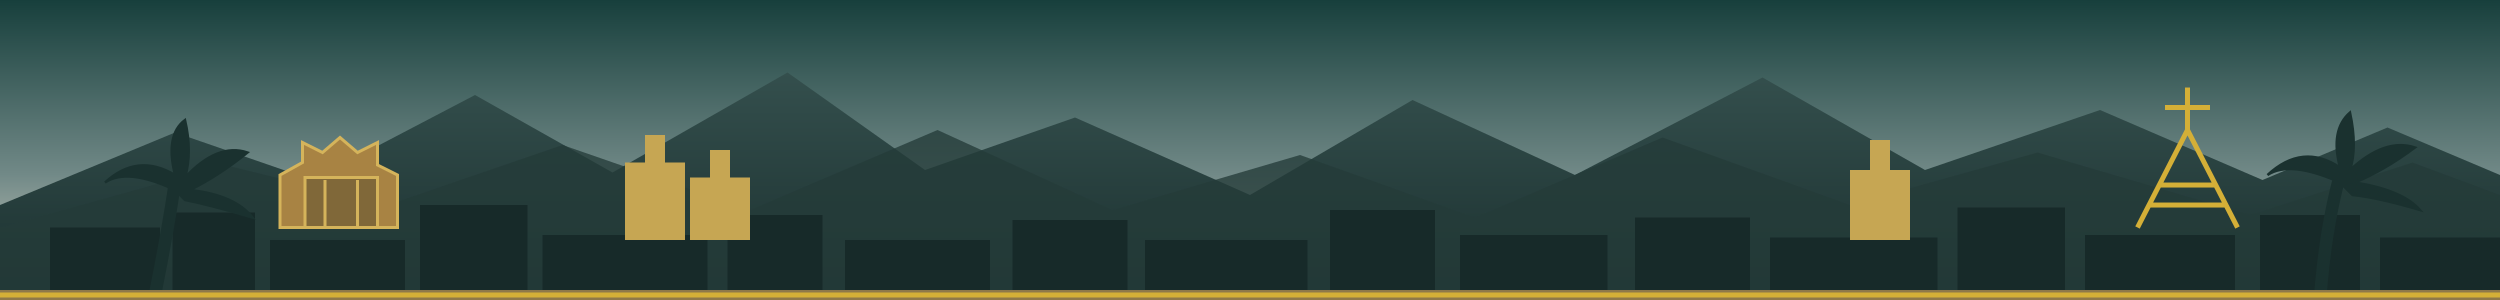
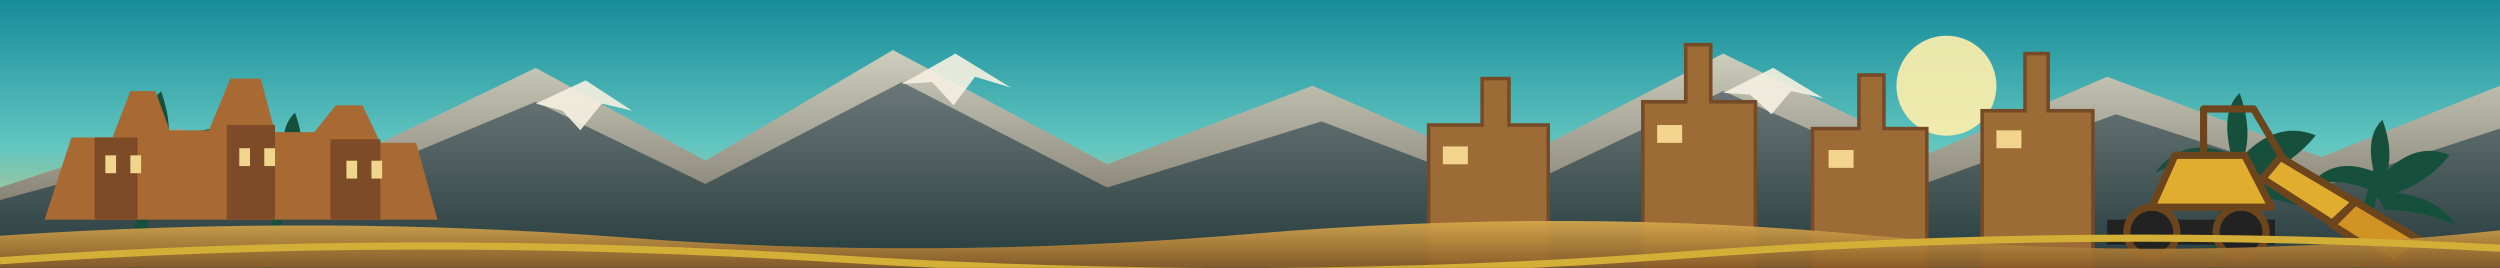
- <svg xmlns="http://www.w3.org/2000/svg" viewBox="0 0 1000 120" preserveAspectRatio="xMidYMid slice" role="img" aria-label="پانورامای کرمان">
+ <svg xmlns="http://www.w3.org/2000/svg" viewBox="0 0 1400 150" preserveAspectRatio="xMidYMid slice" role="img" aria-label="پانورامای کرمان">
  <defs>
    <linearGradient id="sky" x1="0" y1="0" x2="0" y2="1">
-       <stop offset="0" stop-color="#173f3c" />
-       <stop offset="0.58" stop-color="#718987" />
-       <stop offset="1" stop-color="#d8d5c7" />
+       <stop offset="0" stop-color="#168c9b" />
+       <stop offset="0.55" stop-color="#63c6c0" />
+       <stop offset="1" stop-color="#f1c76a" />
    </linearGradient>
-     <linearGradient id="mountain" x1="0" y1="0" x2="0" y2="1">
-       <stop offset="0" stop-color="#344f4d" />
-       <stop offset="1" stop-color="#1b302f" />
+     <linearGradient id="m1" x1="0" y1="0" x2="0" y2="1">
+       <stop offset="0" stop-color="#6c7778" />
+       <stop offset="1" stop-color="#263c3d" />
+     </linearGradient>
+     <linearGradient id="m2" x1="0" y1="0" x2="0" y2="1">
+       <stop offset="0" stop-color="#d5d0bf" />
+       <stop offset="1" stop-color="#665e52" />
+     </linearGradient>
+     <linearGradient id="ground" x1="0" y1="0" x2="0" y2="1">
+       <stop offset="0" stop-color="#d8a94c" />
+       <stop offset="1" stop-color="#8a5b28" />
    </linearGradient>
  </defs>
-   <rect width="1000" height="120" fill="url(#sky)" />
-   <path d="M0 82L70 53 125 72 190 38 245 69 315 29 370 68 430 47 500 78 565 40 630 70 705 31 770 68 840 44 905 72 955 51 1000 70V120H0Z" fill="url(#mountain)" />
-   <path d="M0 91L90 66 155 82 225 58 300 84 375 52 445 84 520 62 590 87 665 55 740 82 815 61 900 86 965 65 1000 78V120H0Z" fill="#243b39" opacity=".78" />
-   <g fill="#172a29">
-     <rect x="20" y="91" width="44" height="29" />
-     <rect x="69" y="85" width="33" height="35" />
-     <rect x="108" y="96" width="54" height="24" />
-     <rect x="168" y="82" width="43" height="38" />
-     <rect x="217" y="94" width="66" height="26" />
-     <rect x="291" y="86" width="38" height="34" />
-     <rect x="338" y="96" width="58" height="24" />
-     <rect x="405" y="88" width="46" height="32" />
-     <rect x="458" y="96" width="65" height="24" />
-     <rect x="532" y="84" width="42" height="36" />
-     <rect x="584" y="94" width="59" height="26" />
-     <rect x="654" y="87" width="46" height="33" />
-     <rect x="708" y="95" width="67" height="25" />
-     <rect x="783" y="83" width="43" height="37" />
-     <rect x="834" y="94" width="60" height="26" />
-     <rect x="904" y="86" width="40" height="34" />
-     <rect x="952" y="95" width="48" height="25" />
+   <rect width="1400" height="150" fill="url(#sky)" />
+   <circle cx="1090" cy="48" r="28" fill="#fff0ad" opacity=".9" />
+   <path d="M0 105 L100 72 180 96 300 38 395 90 500 28 620 92 735 48 840 94 965 30 1080 86 1180 43 1300 88 1400 48 V150 H0Z" fill="url(#m2)" opacity=".95" />
+   <path d="M0 112 L100 85 185 105 300 57 395 103 505 46 620 105 740 68 845 108 965 51 1080 102 1185 64 1305 103 1400 72 V150 H0Z" fill="url(#m1)" />
+   <path d="M300 58l28-13 26 17-17-4-12 15-10-11zM505 47l30-17 31 19-20-6-12 16-12-13zM965 52l28-14 28 17-18-4-11 13-12-11z" fill="#f5efe0" opacity=".9" />
+   <g fill="#174f3d" stroke="#174f3d" stroke-linecap="round">
+     <path d="M75 150 Q80 118 86 92" fill="none" stroke-width="7" />
+     <path d="M86 97q-27-12-43-2 16-20 43-9-7-24 4-34 7 20 2 35 19-20 40-12-14 17-35 23 28 4 39 20-23-9-41-9Z" />
+     <path d="M150 150 Q155 122 161 99" fill="none" stroke-width="6" />
+     <path d="M161 103q-24-10-38-2 14-18 38-8-5-20 4-29 6 17 2 29 17-17 35-10-12 15-31 21 24 3 34 17-20-8-38-8Z" />
+     <path d="M1240 150 Q1246 120 1250 93" fill="none" stroke-width="7" />
+     <path d="M1250 98q-26-12-42-2 16-20 42-9-6-24 4-34 7 20 2 35 19-20 40-12-14 17-35 23 28 4 39 20-23-9-41-9Z" />
+     <path d="M1320 150 Q1324 124 1330 103" fill="none" stroke-width="6" />
+     <path d="M1330 107q-23-10-37-2 14-18 37-8-5-20 4-29 6 17 2 29 17-17 35-10-12 15-31 21 24 3 34 17-20-8-38-8Z" />
  </g>
-   <g fill="#a88343" stroke="#d5b45b" stroke-width="1.2">
-     <path d="M112 91V70l9-5v-8l8 4 7-6 7 6 8-4v9l8 4v21Z" />
-     <path d="M122 71h29v20h-29Z" fill="#806839" />
-     <path d="M130 72v19m13-19v19" />
+   <g transform="translate(25 35)">
+     <path d="M0 88 L15 42 38 42 48 16 62 16 70 38 92 38 104 9 121 9 129 39 151 39 163 24 178 24 188 45 208 45 220 88Z" fill="#a96932" />
+     <path d="M28 42h24v46H28zM102 35h27v53h-27zM160 43h28v45h-28z" fill="#7d4b27" />
+     <g fill="#f0d58c">
+       <rect x="34" y="52" width="6" height="10" />
+       <rect x="48" y="52" width="6" height="10" />
+       <rect x="109" y="48" width="6" height="10" />
+       <rect x="123" y="48" width="6" height="10" />
+       <rect x="169" y="55" width="6" height="10" />
+       <rect x="183" y="55" width="6" height="10" />
+     </g>
  </g>
-   <g fill="#c6a653">
-     <path d="M250 96V65h8V54h8v11h8v31Z" />
-     <path d="M276 96V71h8V60h8v11h8v25Z" />
-     <path d="M740 96V68h8V56h8v12h8v28Z" />
+   <g fill="#9d6b35" stroke="#744a27" stroke-width="2">
+     <path d="M800 150V70h30V44h15v26h22v80z" />
+     <path d="M920 150V57h24V25h14v32h25v93z" />
+     <path d="M1015 150V72h26V42h14v30h24v78z" />
+     <path d="M1110 150V62h24V30h13v32h25v88z" />
  </g>
-   <g fill="#1a312f" stroke="#1a312f" stroke-linecap="round">
-     <path d="M62 118Q67 93 70 73" fill="none" stroke-width="5" />
-     <path d="M70 76Q51 67 42 73 55 61 70 70 66 54 74 48q3 13 0 23 13-14 25-10-11 9-23 15 18 2 25 11-17-5-27-7Z" />
-     <path d="M928 120Q930 92 936 70" fill="none" stroke-width="5" />
-     <path d="M936 73q-20-9-29-3 14-13 29-3-4-15 4-22 3 14 0 23 14-13 26-9-12 9-24 14 19 3 26 11-17-5-27-6Z" />
+   <g fill="#f2d48c">
+     <rect x="808" y="82" width="14" height="10" />
+     <rect x="928" y="70" width="14" height="10" />
+     <rect x="1024" y="84" width="14" height="10" />
+     <rect x="1118" y="73" width="14" height="10" />
  </g>
-   <g stroke="#d4af37" stroke-width="2" fill="none">
-     <path d="M855 91l20-39 20 39M864 74h22M860 82h30M875 52V35M866 43h18" />
+   <g transform="translate(1180 83)" stroke="#6d451c" stroke-width="4" stroke-linejoin="round">
+     <path d="M0 47h94" stroke="#222" stroke-width="14" />
+     <circle cx="25" cy="47" r="14" fill="#222" />
+     <circle cx="75" cy="47" r="14" fill="#222" />
+     <path d="M25 33l13-29h39l15 29z" fill="#e1ad2f" />
+     <path d="M54 5V-22h28l16 27" fill="none" />
+     <path d="M97 5l42 25-13 12-39-25z" fill="#e1ad2f" />
+     <path d="M139 30l37 22-15 13-35-22z" fill="#d19324" />
  </g>
-   <rect y="116" width="1000" height="4" fill="#8e7849" />
-   <rect y="117" width="1000" height="2" fill="#d4af37" />
+   <path d="M0 132 Q180 120 350 133 T700 131 T1050 132 T1400 129 V150 H0Z" fill="url(#ground)" opacity=".92" />
+   <path d="M0 146 Q230 130 470 145 T940 143 T1400 139" fill="none" stroke="#d4af37" stroke-width="4" />
</svg>
